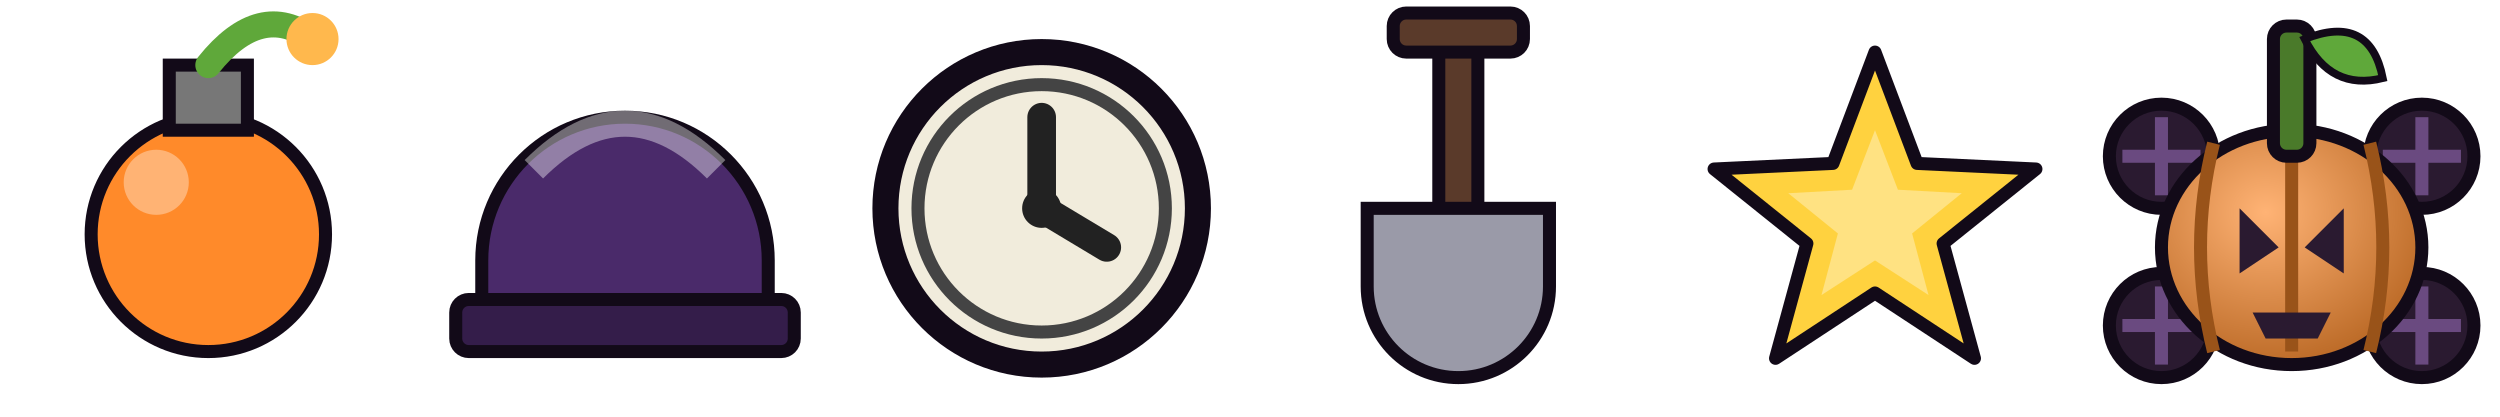
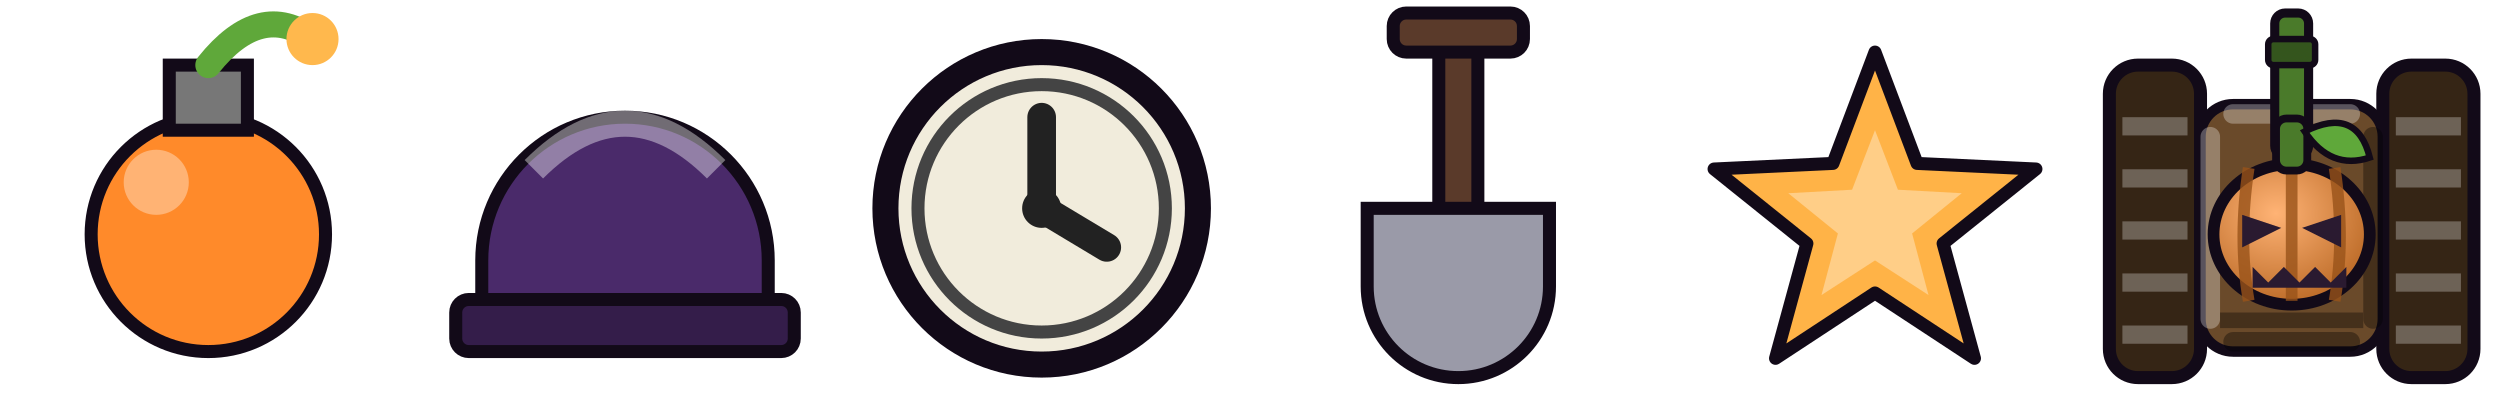
<svg xmlns="http://www.w3.org/2000/svg" width="192" height="32" viewBox="0 0 192 32">
  <defs>
    <radialGradient id="pump-ff8a2a" cx="0.4" cy="0.35" r="0.75">
      <stop offset="0" stop-color="#ffb375" />
      <stop offset="1" stop-color="#b3611d" />
    </radialGradient>
    <radialGradient id="pump-b46bff" cx="0.4" cy="0.35" r="0.75">
      <stop offset="0" stop-color="#ce9fff" />
      <stop offset="1" stop-color="#7e4bb3" />
    </radialGradient>
-     <radialGradient id="ghost" cx="0.4" cy="0.3" r="0.8">
+     <radialGradient id="pump-c86a1a" cx="0.4" cy="0.35" r="0.75">
+       <stop offset="0" stop-color="#db9e6a" />
+       <stop offset="1" stop-color="#8c4a12" />
+     </radialGradient>
+     <radialGradient id="pump-2a1a1a" cx="0.4" cy="0.35" r="0.75">
+       <stop offset="0" stop-color="#756a6a" />
+       <stop offset="1" stop-color="#1d1212" />
+     </radialGradient>
+     <radialGradient id="ghostg" cx="0.4" cy="0.3" r="0.8">
      <stop offset="0" stop-color="#ffffff" />
-       <stop offset="1" stop-color="#bdb5d6" />
+       <stop offset="1" stop-color="#9fe0ff" />
+     </radialGradient>
+     <radialGradient id="pump-ff8a2a" cx="0.4" cy="0.35" r="0.75">
+       <stop offset="0" stop-color="#ffb375" />
+       <stop offset="1" stop-color="#b3611d" />
+     </radialGradient>
+     <radialGradient id="pump-b46bff" cx="0.4" cy="0.35" r="0.75">
+       <stop offset="0" stop-color="#ce9fff" />
+       <stop offset="1" stop-color="#7e4bb3" />
+     </radialGradient>
+     <radialGradient id="pump-c86a1a" cx="0.4" cy="0.35" r="0.75">
+       <stop offset="0" stop-color="#db9e6a" />
+       <stop offset="1" stop-color="#8c4a12" />
+     </radialGradient>
+     <radialGradient id="pump-2a1a1a" cx="0.4" cy="0.35" r="0.75">
+       <stop offset="0" stop-color="#756a6a" />
+       <stop offset="1" stop-color="#1d1212" />
+     </radialGradient>
+     <radialGradient id="ghostg" cx="0.4" cy="0.3" r="0.8">
+       <stop offset="0" stop-color="#ffffff" />
+       <stop offset="1" stop-color="#9fe0ff" />
    </radialGradient>
  </defs>
  <g transform="translate(0 0)">
    <circle cx="16" cy="18" r="9" fill="#ff8a2a" stroke="#120a18" />
    <rect x="13" y="5" width="6" height="5" fill="#777" stroke="#120a18" />
    <path d="M16 5 q4 -5 8 -2" fill="none" stroke="#5fa83a" stroke-width="2" stroke-linecap="round" />
    <circle cx="24" cy="3" r="2" fill="#ffb84d" />
    <circle cx="12" cy="14" r="2.5" fill="rgba(255,255,255,.35)" />
  </g>
  <g transform="translate(32 0)">
    <path d="M5 20 a11 11 0 0 1 22 0 v4 h-22z" fill="#4a2a6a" stroke="#120a18" />
    <rect x="3" y="23" width="26" height="4" fill="#341d4a" stroke="#120a18" rx="1" />
    <path d="M9 13 q7 -7 14 0" fill="none" stroke="rgba(255,255,255,.4)" stroke-width="2" />
  </g>
  <g transform="translate(64 0)">
    <circle cx="16" cy="16" r="12" fill="#f1ecdc" stroke="#120a18" stroke-width="2" />
    <circle cx="16" cy="16" r="9.5" fill="none" stroke="#444" stroke-width="1" />
    <line x1="16" y1="16" x2="16" y2="9" stroke="#222" stroke-width="2.2" stroke-linecap="round" />
    <line x1="16" y1="16" x2="21" y2="19" stroke="#222" stroke-width="2.2" stroke-linecap="round" />
    <circle cx="16" cy="16" r="1.5" fill="#222" />
  </g>
  <g transform="translate(96 0)">
    <rect x="14.5" y="2" width="3" height="15" fill="#5a3a2a" stroke="#120a18" rx="1" />
    <rect x="11" y="1" width="10" height="3" fill="#5a3a2a" stroke="#120a18" rx="1" />
    <path d="M9 16 h14 v6 a7 7 0 0 1 -14 0z" fill="#9a9aa8" stroke="#120a18" />
  </g>
  <g transform="translate(128 0)">
-     <polygon points="16,4 19.23,12.55 28.36,12.98 21.23,18.7 23.64,27.52 16,22.5 8.36,27.52 10.77,18.7 3.64,12.98 12.77,12.55" fill="#ffd23f" stroke="#120a18" stroke-linejoin="round" />
+     <polygon points="16,4 19.23,12.55 28.36,12.98 21.23,18.7 23.64,27.52 16,22.5 8.36,27.52 10.77,18.7 3.64,12.98 12.77,12.55" fill="#ffb347" stroke="#120a18" stroke-linejoin="round" />
    <polygon points="16,10 17.76,14.57 22.66,14.84 18.85,17.93 20.11,22.66 16,20 11.89,22.66 13.15,17.93 9.34,14.84 14.24,14.57" fill="rgba(255,255,255,.35)" />
  </g>
  <g transform="translate(160 0)">
-     <circle cx="6" cy="12" r="4" fill="#2a1a30" stroke="#120a18" />
-     <g transform="rotate(0 6 12)">
-       <line x1="3" y1="12" x2="9" y2="12" stroke="#6a4a80" stroke-width="1" />
-       <line x1="6" y1="9" x2="6" y2="15" stroke="#6a4a80" stroke-width="1" />
-     </g>
-     <circle cx="26" cy="12" r="4" fill="#2a1a30" stroke="#120a18" />
-     <g transform="rotate(0 26 12)">
-       <line x1="23" y1="12" x2="29" y2="12" stroke="#6a4a80" stroke-width="1" />
-       <line x1="26" y1="9" x2="26" y2="15" stroke="#6a4a80" stroke-width="1" />
-     </g>
-     <circle cx="6" cy="25" r="4" fill="#2a1a30" stroke="#120a18" />
-     <g transform="rotate(0 6 25)">
-       <line x1="3" y1="25" x2="9" y2="25" stroke="#6a4a80" stroke-width="1" />
-       <line x1="6" y1="22" x2="6" y2="28" stroke="#6a4a80" stroke-width="1" />
-     </g>
-     <circle cx="26" cy="25" r="4" fill="#2a1a30" stroke="#120a18" />
-     <g transform="rotate(0 26 25)">
-       <line x1="23" y1="25" x2="29" y2="25" stroke="#6a4a80" stroke-width="1" />
-       <line x1="26" y1="22" x2="26" y2="28" stroke="#6a4a80" stroke-width="1" />
-     </g>
-     <ellipse cx="16" cy="19" rx="10" ry="9" fill="url(#pump-ff8a2a)" stroke="#120a18" />
-     <path d="M10 11 q-2 8 0 16" fill="none" stroke="#995319" stroke-width="1" />
-     <path d="M16 11 q0 8 0 16" fill="none" stroke="#995319" stroke-width="1" />
-     <path d="M22 11 q2 8 0 16" fill="none" stroke="#995319" stroke-width="1" />
-     <path d="M12 16 l3 3 l-3 2z M20 16 l-3 3 l3 2z M13 24 l6 0 l-1 2 l-4 0z" fill="#2a1a30" />
-     <rect x="14.6" y="2" width="2.8" height="10" fill="#4a7a2a" stroke="#120a18" rx="1" />
-     <path d="M17 3 q5 -2 6 3 q-4 1 -6 -3z" fill="#5fa83a" stroke="#120a18" stroke-width=".6" />
+     <rect x="2" y="5" width="7" height="24" fill="#352515" rx="2.2" stroke="#120a18" stroke-width="1" />
+     <rect x="3" y="9" width="5" height="1.4" fill="rgba(255,255,255,.28)" />
+     <rect x="3" y="13" width="5" height="1.4" fill="rgba(255,255,255,.28)" />
+     <rect x="3" y="17" width="5" height="1.4" fill="rgba(255,255,255,.28)" />
+     <rect x="3" y="21" width="5" height="1.4" fill="rgba(255,255,255,.28)" />
+     <rect x="3" y="25" width="5" height="1.4" fill="rgba(255,255,255,.28)" />
+     <rect x="23" y="5" width="7" height="24" fill="#352515" rx="2.2" stroke="#120a18" stroke-width="1" />
+     <rect x="24" y="9" width="5" height="1.4" fill="rgba(255,255,255,.28)" />
+     <rect x="24" y="13" width="5" height="1.4" fill="rgba(255,255,255,.28)" />
+     <rect x="24" y="17" width="5" height="1.4" fill="rgba(255,255,255,.28)" />
+     <rect x="24" y="21" width="5" height="1.4" fill="rgba(255,255,255,.28)" />
+     <rect x="24" y="25" width="5" height="1.4" fill="rgba(255,255,255,.28)" />
+     <rect x="9" y="8" width="14" height="19" fill="#6a4a2a" rx="2.5" stroke="#120a18" stroke-width=".8" />
+     <path d="M11.5 8.75 H20.5 M9.75 10.5 V24.5" fill="none" stroke="rgba(255,255,255,.3)" stroke-width="1.5" stroke-linecap="round" />
+     <path d="M11.5 26.25 H20.5 M22.25 10.5 V24.5" fill="none" stroke="rgba(0,0,0,.35)" stroke-width="1.5" stroke-linecap="round" />
+     <rect x="10.5" y="24" width="11" height="1.2" fill="#45301b" />
+     <rect x="14.7" y="1" width="2.6" height="11" fill="#4a7a2a" stroke="#120a18" stroke-width=".7" rx=".8" />
+     <rect x="14.2" y="3" width="3.6" height="2" fill="#34551d" stroke="#120a18" stroke-width=".5" rx=".4" />
+     <ellipse cx="16" cy="18" rx="6" ry="5.4" fill="url(#pump-ff8a2a)" stroke="#120a18" stroke-width=".9" />
+     <path d="M12.7 12.9 q-0.825 5.4 0 10.2" fill="none" stroke="#995319" stroke-width=".9" opacity=".8" />
+     <path d="M16 12.9 q0 5.4 0 10.2" fill="none" stroke="#995319" stroke-width=".9" opacity=".8" />
+     <path d="M19.3 12.9 q0.825 5.4 0 10.2" fill="none" stroke="#995319" stroke-width=".9" opacity=".8" />
+     <rect x="14.8" y="9.1" width="2.4" height="4" fill="#4a7a2a" stroke="#120a18" stroke-width=".6" rx=".8" />
+     <path d="M17 10.1 q4 -2 5 2 q-3 1 -5 -2z" fill="#5fa83a" stroke="#120a18" stroke-width=".5" />
+     <path d="M12.2 16.5 l3 1 l-3 1.5z M19.8 16.5 l-3 1 l3 1.5z" fill="#2a1a30" />
+     <path d="M13 20.5 l1.2 1.2 l1.2 -1.2 l1.2 1.2 l1.2 -1.2 l1.2 1.2 l1.2 -1.2 v1.6 h-7.2z" fill="#2a1a30" />
  </g>
</svg>
